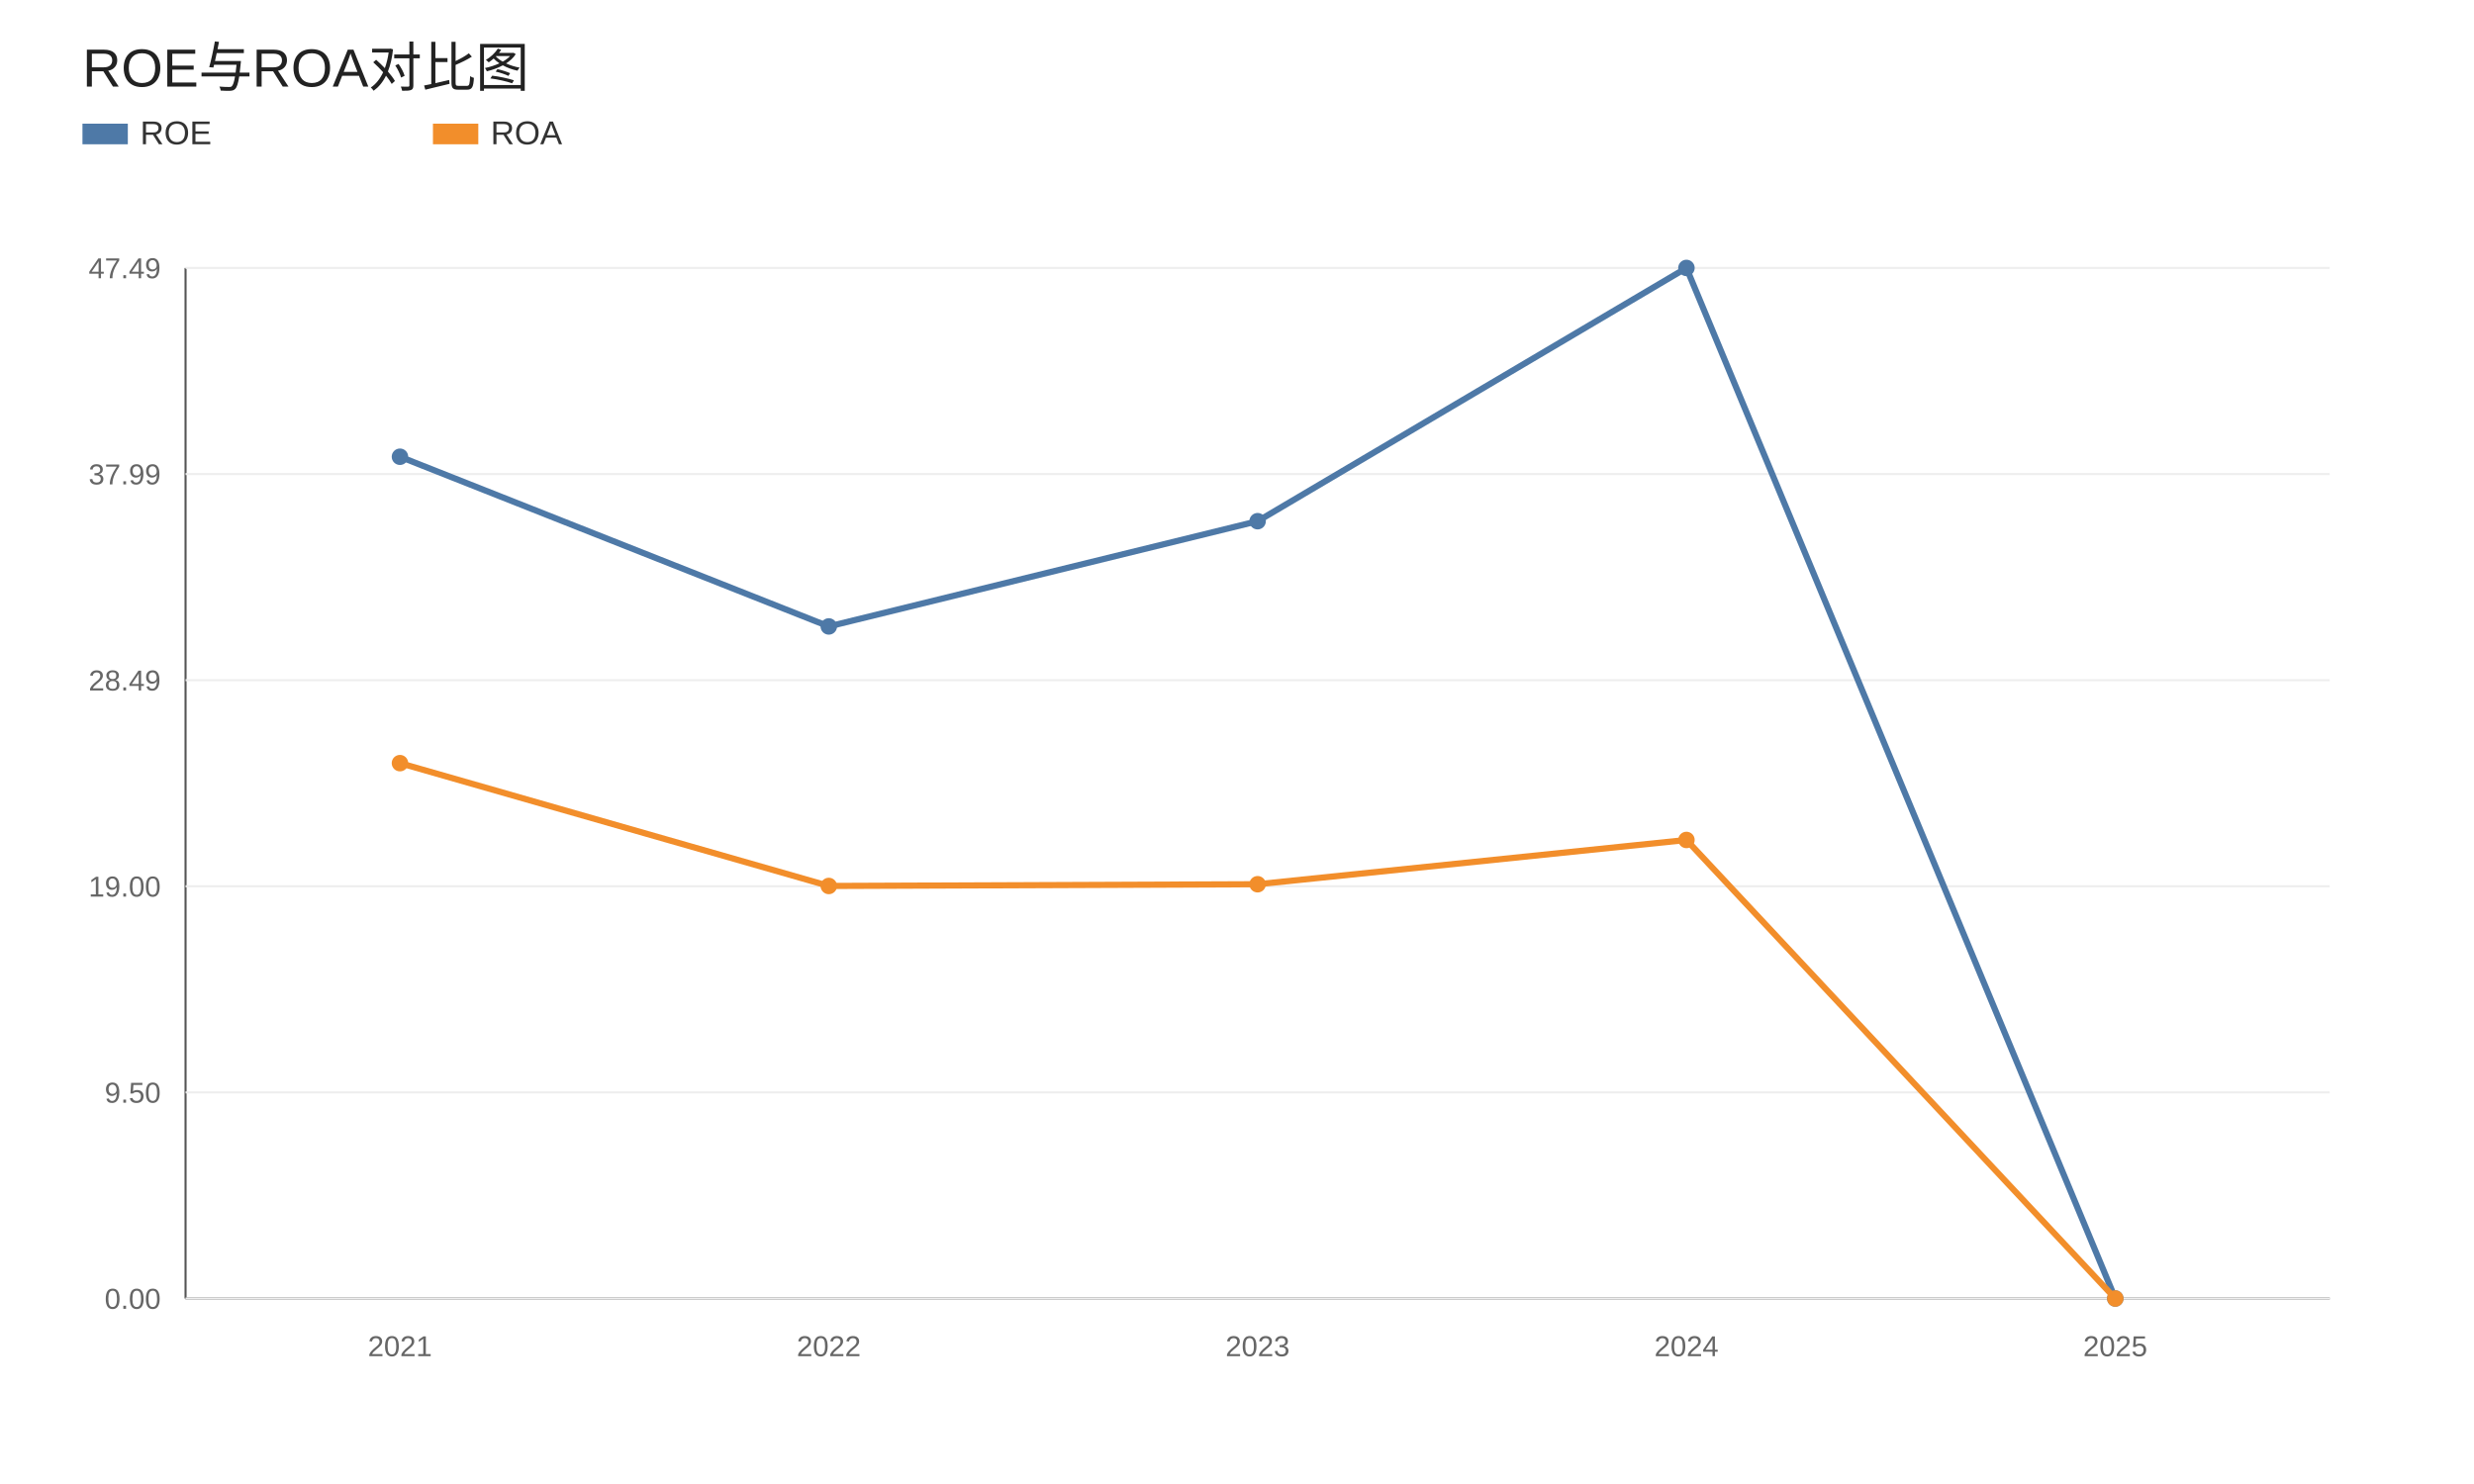
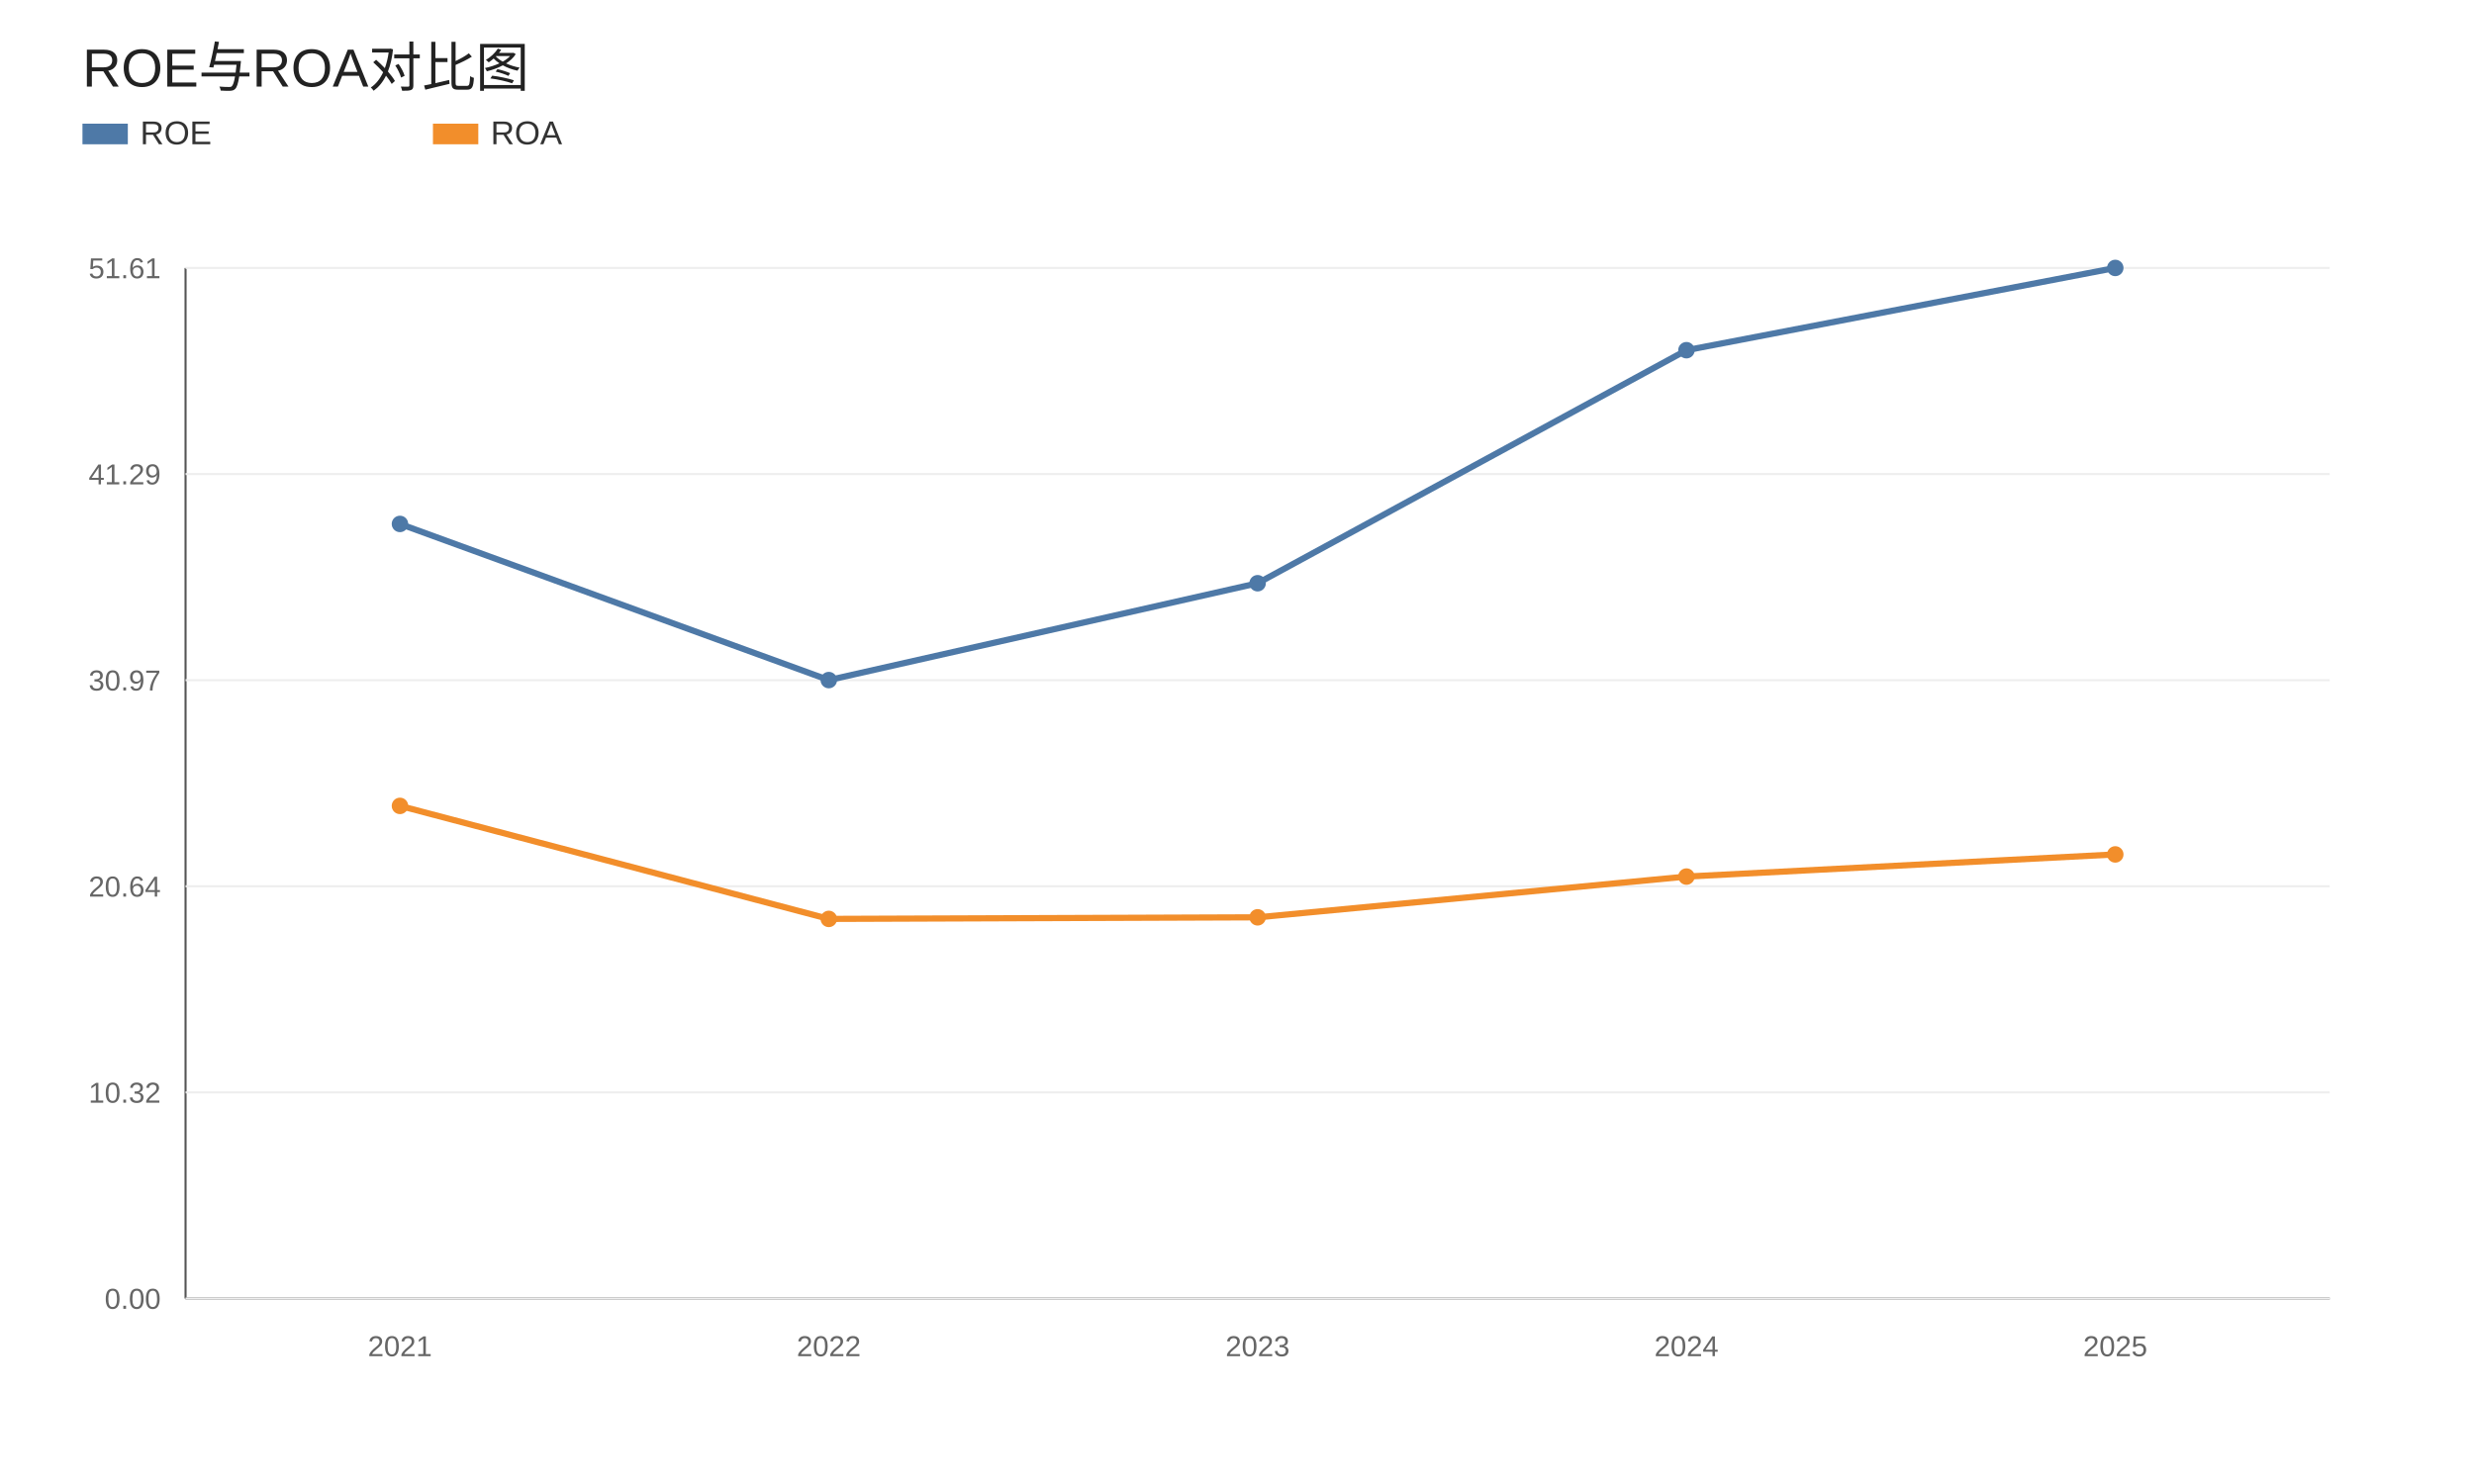
<svg xmlns="http://www.w3.org/2000/svg" width="1200" height="720" viewBox="0 0 1200 720">
  <rect x="0" y="0" width="100%" height="100%" fill="#ffffff" />
  <text x="40" y="42" font-size="26" font-family="Arial, PingFang SC, Microsoft YaHei, sans-serif" fill="#222">ROE与ROA对比图</text>
  <rect x="40" y="60" width="22" height="10" fill="#4E79A7" />
  <text x="68" y="70" font-size="16" font-family="Arial, PingFang SC, Microsoft YaHei, sans-serif" fill="#333">ROE</text>
  <rect x="210" y="60" width="22" height="10" fill="#F28E2B" />
  <text x="238" y="70" font-size="16" font-family="Arial, PingFang SC, Microsoft YaHei, sans-serif" fill="#333">ROA</text>
  <line x1="90" y1="130" x2="90" y2="630" stroke="#555" stroke-width="1" />
  <line x1="90" y1="630.0" x2="1130" y2="630.0" stroke="#555" stroke-width="1" />
  <line x1="90" y1="630.0" x2="1130" y2="630.0" stroke="#eee" stroke-width="1" />
  <text x="78" y="635.0" text-anchor="end" font-size="14" font-family="Arial, PingFang SC, Microsoft YaHei, sans-serif" fill="#666">0.00</text>
  <line x1="90" y1="530.0" x2="1130" y2="530.0" stroke="#eee" stroke-width="1" />
-   <text x="78" y="535.0" text-anchor="end" font-size="14" font-family="Arial, PingFang SC, Microsoft YaHei, sans-serif" fill="#666">9.50</text>
+   <text x="78" y="535.0" text-anchor="end" font-size="14" font-family="Arial, PingFang SC, Microsoft YaHei, sans-serif" fill="#666">10.32</text>
  <line x1="90" y1="430.0" x2="1130" y2="430.0" stroke="#eee" stroke-width="1" />
-   <text x="78" y="435.0" text-anchor="end" font-size="14" font-family="Arial, PingFang SC, Microsoft YaHei, sans-serif" fill="#666">19.00</text>
+   <text x="78" y="435.0" text-anchor="end" font-size="14" font-family="Arial, PingFang SC, Microsoft YaHei, sans-serif" fill="#666">20.64</text>
  <line x1="90" y1="330.0" x2="1130" y2="330.0" stroke="#eee" stroke-width="1" />
-   <text x="78" y="335.0" text-anchor="end" font-size="14" font-family="Arial, PingFang SC, Microsoft YaHei, sans-serif" fill="#666">28.49</text>
+   <text x="78" y="335.0" text-anchor="end" font-size="14" font-family="Arial, PingFang SC, Microsoft YaHei, sans-serif" fill="#666">30.97</text>
  <line x1="90" y1="230" x2="1130" y2="230" stroke="#eee" stroke-width="1" />
-   <text x="78" y="235" text-anchor="end" font-size="14" font-family="Arial, PingFang SC, Microsoft YaHei, sans-serif" fill="#666">37.99</text>
+   <text x="78" y="235" text-anchor="end" font-size="14" font-family="Arial, PingFang SC, Microsoft YaHei, sans-serif" fill="#666">41.29</text>
  <line x1="90" y1="130.0" x2="1130" y2="130.0" stroke="#eee" stroke-width="1" />
-   <text x="78" y="135.0" text-anchor="end" font-size="14" font-family="Arial, PingFang SC, Microsoft YaHei, sans-serif" fill="#666">47.49</text>
+   <text x="78" y="135.0" text-anchor="end" font-size="14" font-family="Arial, PingFang SC, Microsoft YaHei, sans-serif" fill="#666">51.61</text>
  <text x="194.0" y="658" text-anchor="middle" font-size="14" font-family="Arial, PingFang SC, Microsoft YaHei, sans-serif" fill="#666">2021</text>
  <text x="402.0" y="658" text-anchor="middle" font-size="14" font-family="Arial, PingFang SC, Microsoft YaHei, sans-serif" fill="#666">2022</text>
  <text x="610.0" y="658" text-anchor="middle" font-size="14" font-family="Arial, PingFang SC, Microsoft YaHei, sans-serif" fill="#666">2023</text>
  <text x="818.0" y="658" text-anchor="middle" font-size="14" font-family="Arial, PingFang SC, Microsoft YaHei, sans-serif" fill="#666">2024</text>
  <text x="1026.0" y="658" text-anchor="middle" font-size="14" font-family="Arial, PingFang SC, Microsoft YaHei, sans-serif" fill="#666">2025</text>
-   <polyline fill="none" stroke="#4E79A7" stroke-width="3" points="194.00,221.60 402.00,303.93 610.00,252.87 818.00,130.00 1026.00,630.00" />
-   <circle cx="194.00" cy="221.60" r="4" fill="#4E79A7" />
-   <circle cx="402.00" cy="303.93" r="4" fill="#4E79A7" />
-   <circle cx="610.00" cy="252.87" r="4" fill="#4E79A7" />
-   <circle cx="818.00" cy="130.00" r="4" fill="#4E79A7" />
-   <circle cx="1026.00" cy="630.00" r="4" fill="#4E79A7" />
-   <polyline fill="none" stroke="#F28E2B" stroke-width="3" points="194.00,370.26 402.00,429.85 610.00,429.01 818.00,407.53 1026.00,630.00" />
-   <circle cx="194.00" cy="370.26" r="4" fill="#F28E2B" />
-   <circle cx="402.00" cy="429.85" r="4" fill="#F28E2B" />
-   <circle cx="610.00" cy="429.01" r="4" fill="#F28E2B" />
-   <circle cx="818.00" cy="407.53" r="4" fill="#F28E2B" />
-   <circle cx="1026.00" cy="630.00" r="4" fill="#F28E2B" />
+   <polyline fill="none" stroke="#4E79A7" stroke-width="3" points="194.00,254.20 402.00,329.96 610.00,282.97 818.00,169.91 1026.00,130.00" />
+   <circle cx="194.00" cy="254.20" r="4" fill="#4E79A7" />
+   <circle cx="402.00" cy="329.96" r="4" fill="#4E79A7" />
+   <circle cx="610.00" cy="282.97" r="4" fill="#4E79A7" />
+   <circle cx="818.00" cy="169.91" r="4" fill="#4E79A7" />
+   <circle cx="1026.00" cy="130.00" r="4" fill="#4E79A7" />
+   <polyline fill="none" stroke="#F28E2B" stroke-width="3" points="194.00,391.00 402.00,445.83 610.00,445.06 818.00,425.29 1026.00,414.54" />
+   <circle cx="194.00" cy="391.00" r="4" fill="#F28E2B" />
+   <circle cx="402.00" cy="445.83" r="4" fill="#F28E2B" />
+   <circle cx="610.00" cy="445.06" r="4" fill="#F28E2B" />
+   <circle cx="818.00" cy="425.29" r="4" fill="#F28E2B" />
+   <circle cx="1026.00" cy="414.54" r="4" fill="#F28E2B" />
</svg>
